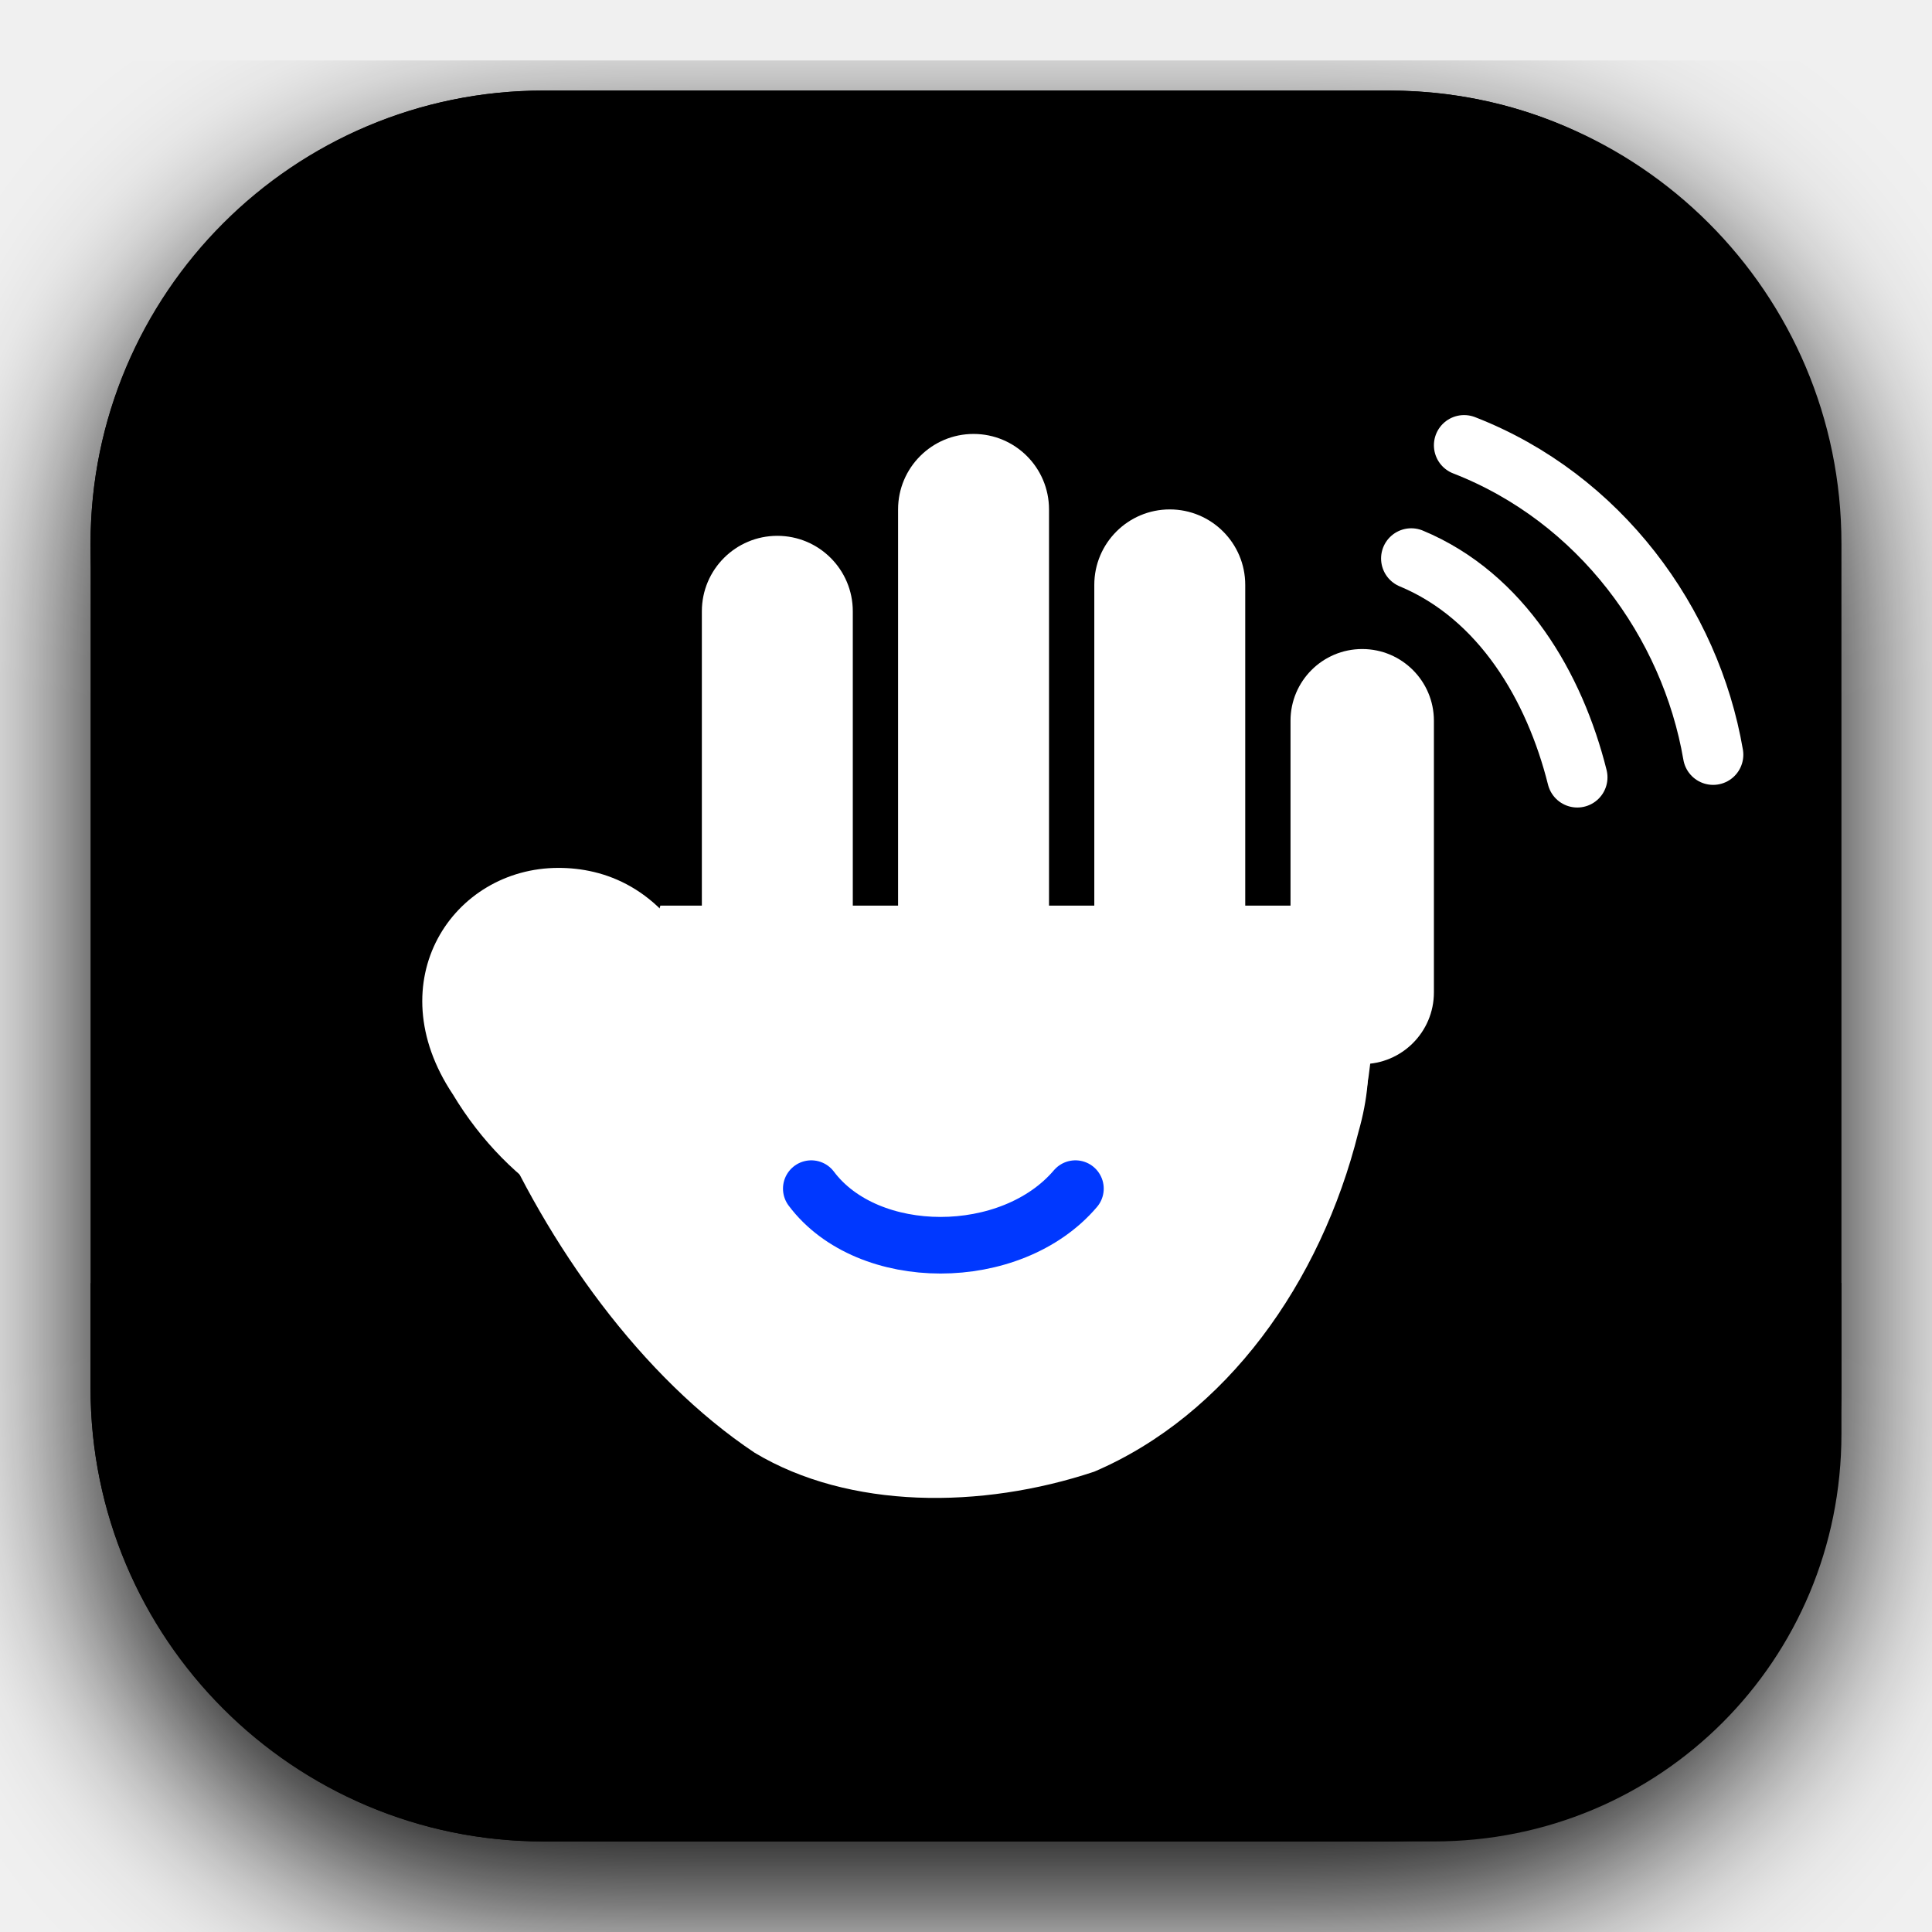
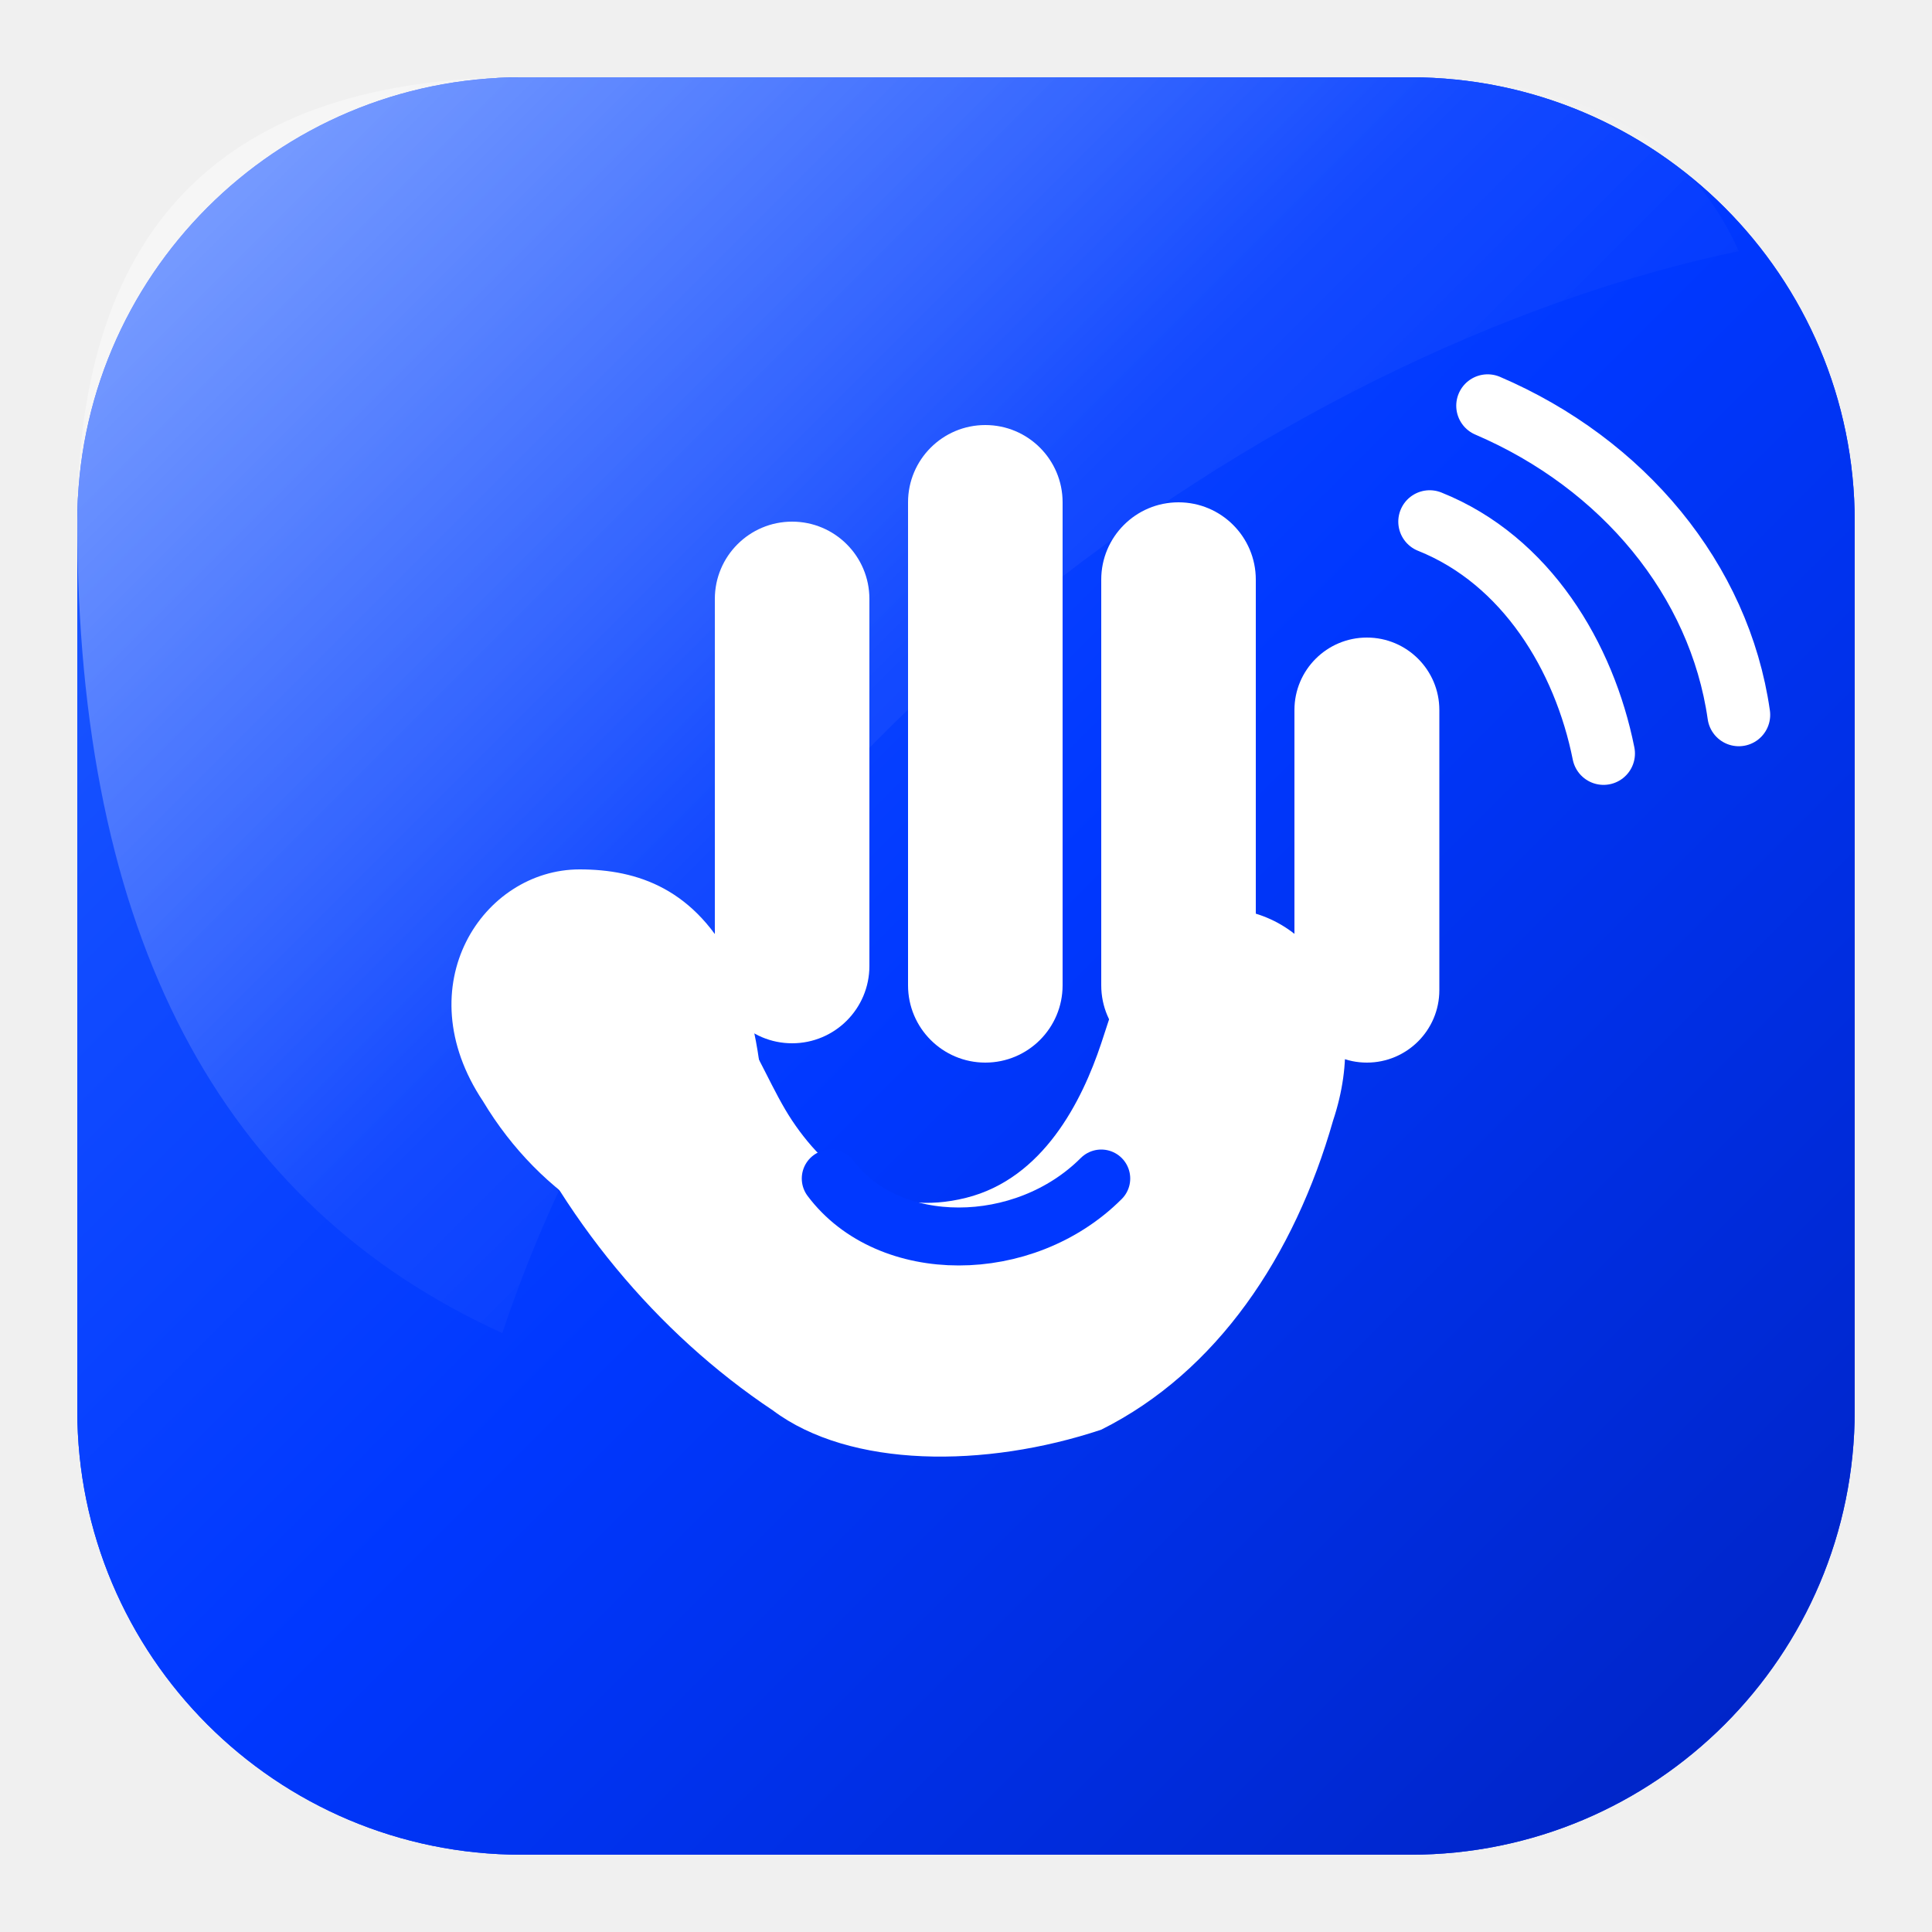
- <svg xmlns="http://www.w3.org/2000/svg" width="512" height="512" viewBox="0 0 512 512" fill="none">
+ <svg xmlns="http://www.w3.org/2000/svg" width="200" height="200" viewBox="0 0 200 200" fill="none">
  <defs>
-     <linearGradient id="teladuBase" x1="64" y1="40" x2="448" y2="472" gradientUnits="userSpaceOnUse">
-       <stop offset="0%" stopColor="#2563eb" />
-       <stop offset="28%" stopColor="#0047ff" />
-       <stop offset="70%" stopColor="#0038ff" />
-       <stop offset="100%" stopColor="#0022b8" />
+     <linearGradient id="teladuBlueGrad" x1="20" y1="20" x2="180" y2="180" gradientUnits="userSpaceOnUse">
+       <stop offset="0%" stop-color="#1e5aff" />
+       <stop offset="50%" stop-color="#0038ff" />
+       <stop offset="100%" stop-color="#0025c8" />
    </linearGradient>
-     <linearGradient id="topSheen" x1="50" y1="50" x2="300" y2="300" gradientUnits="userSpaceOnUse">
-       <stop offset="0%" stopColor="#ffffff" stopOpacity="0.45" />
-       <stop offset="50%" stopColor="#ffffff" stopOpacity="0.08" />
-       <stop offset="100%" stopColor="#ffffff" stopOpacity="0" />
+     <linearGradient id="glassSheen" x1="20" y1="20" x2="120" y2="120" gradientUnits="userSpaceOnUse">
+       <stop offset="0%" stop-color="#ffffff" stop-opacity="0.4" />
+       <stop offset="60%" stop-color="#ffffff" stop-opacity="0.05" />
+       <stop offset="100%" stop-color="#ffffff" stop-opacity="0" />
    </linearGradient>
-     <linearGradient id="waveGrad" x1="200" y1="260" x2="480" y2="480" gradientUnits="userSpaceOnUse">
-       <stop offset="0%" stopColor="#001888" stopOpacity="0" />
-       <stop offset="60%" stopColor="#001477" stopOpacity="0.5" />
-       <stop offset="100%" stopColor="#000c55" stopOpacity="0.75" />
-     </linearGradient>
-     <filter id="iconShadow" x="-10%" y="-10%" width="120%" height="120%">
-       <feDropShadow dx="0" dy="16" stdDeviation="24" floodColor="#0038ff" floodOpacity="0.45" />
-     </filter>
  </defs>
-   <rect x="24" y="24" width="464" height="464" rx="120" fill="url(#teladuBase)" filter="url(#iconShadow)" />
-   <path d="M 24 340 C 140 380 260 300 488 340 L 488 380 C 488 440 440 488 380 488 L 144 488 C 78 488 24 434 24 368 Z" fill="url(#waveGrad)" />
-   <path d="M 24 144 C 24 78 78 24 144 24 L 368 24 C 410 24 445 45 464 76 C 360 88 200 180 140 320 C 60 270 24 200 24 144 Z" fill="url(#topSheen)" />
+   <rect x="8" y="8" width="184" height="184" rx="46" fill="#0038ff" />
+   <rect x="8" y="8" width="184" height="184" rx="46" fill="url(#teladuBlueGrad)" />
+   <path d="M 8 54 Q 8 8 54 8 L 146 8 Q 172 8 180 26 C 132 36 72 78 52 138 Q 8 118 8 54 Z" fill="url(#glassSheen)" />
  <g fill="#ffffff">
-     <path d="M 160 260 C 140 250 120 270 130 295 C 145 330 170 365 200 385 C 225 400 260 400 290 390 C 325 375 350 340 360 300 C 370 265 350 245 325 245 C 305 245 295 260 290 275 C 285 290 275 310 255 315 C 235 320 220 310 210 295 C 200 280 195 260 160 260 Z" />
-     <path d="M 148 230 C 120 230 100 260 120 290 C 135 315 160 330 185 330 C 195 310 195 280 185 255 C 175 235 160 230 148 230 Z" />
-     <rect x="186" y="142" width="40" height="135" rx="20" />
-     <rect x="238" y="115" width="40" height="165" rx="20" />
-     <rect x="290" y="135" width="40" height="145" rx="20" />
-     <rect x="342" y="172" width="38" height="110" rx="19" />
-     <path d="M 175 240 L 355 240 C 370 260 365 300 345 335 C 315 385 245 395 195 365 C 165 345 155 310 165 275 Z" />
-     <path d="M 215 315 C 230 335 268 335 285 315" stroke="#0038ff" stroke-width="15" stroke-linecap="round" fill="none" />
-     <path d="M 374 148 C 398 158 412 182 418 206" stroke="#ffffff" stroke-width="16" stroke-linecap="round" fill="none" />
-     <path d="M 388 118 C 424 132 448 165 454 200" stroke="#ffffff" stroke-width="16" stroke-linecap="round" fill="none" />
+     <path d="M 64 96 C 56 94 48 102 52 112 C 58 126 68 138 80 146 C 88 152 102 152 114 148 C 126 142 134 130 138 116 C 142 104 136 94 126 94 C 118 94 116 102 114 108 C 112 114 108 122 100 124 C 92 126 86 122 82 116 C 78 110 76 100 64 96 Z" />
+     <rect x="74" y="54" width="16" height="54" rx="8" />
+     <rect x="94" y="44" width="16" height="66" rx="8" />
+     <rect x="114" y="52" width="16" height="58" rx="8" />
+     <rect x="134" y="66" width="15" height="44" rx="7.5" />
+     <path d="M 60 90 C 50 90 42 102 50 114 C 56 124 66 130 76 130 C 80 122 80 110 76 100 C 72 92 66 90 60 90 Z" />
+     <path d="M 86 122 C 92 130 106 130 114 122" stroke="#0038ff" stroke-width="6" stroke-linecap="round" fill="none" />
+     <path d="M 148 54 C 158 58 164 68 166 78" stroke="#ffffff" stroke-width="6.5" stroke-linecap="round" fill="none" />
+     <path d="M 154 42 C 168 48 178 60 180 74" stroke="#ffffff" stroke-width="6.5" stroke-linecap="round" fill="none" />
  </g>
</svg>
